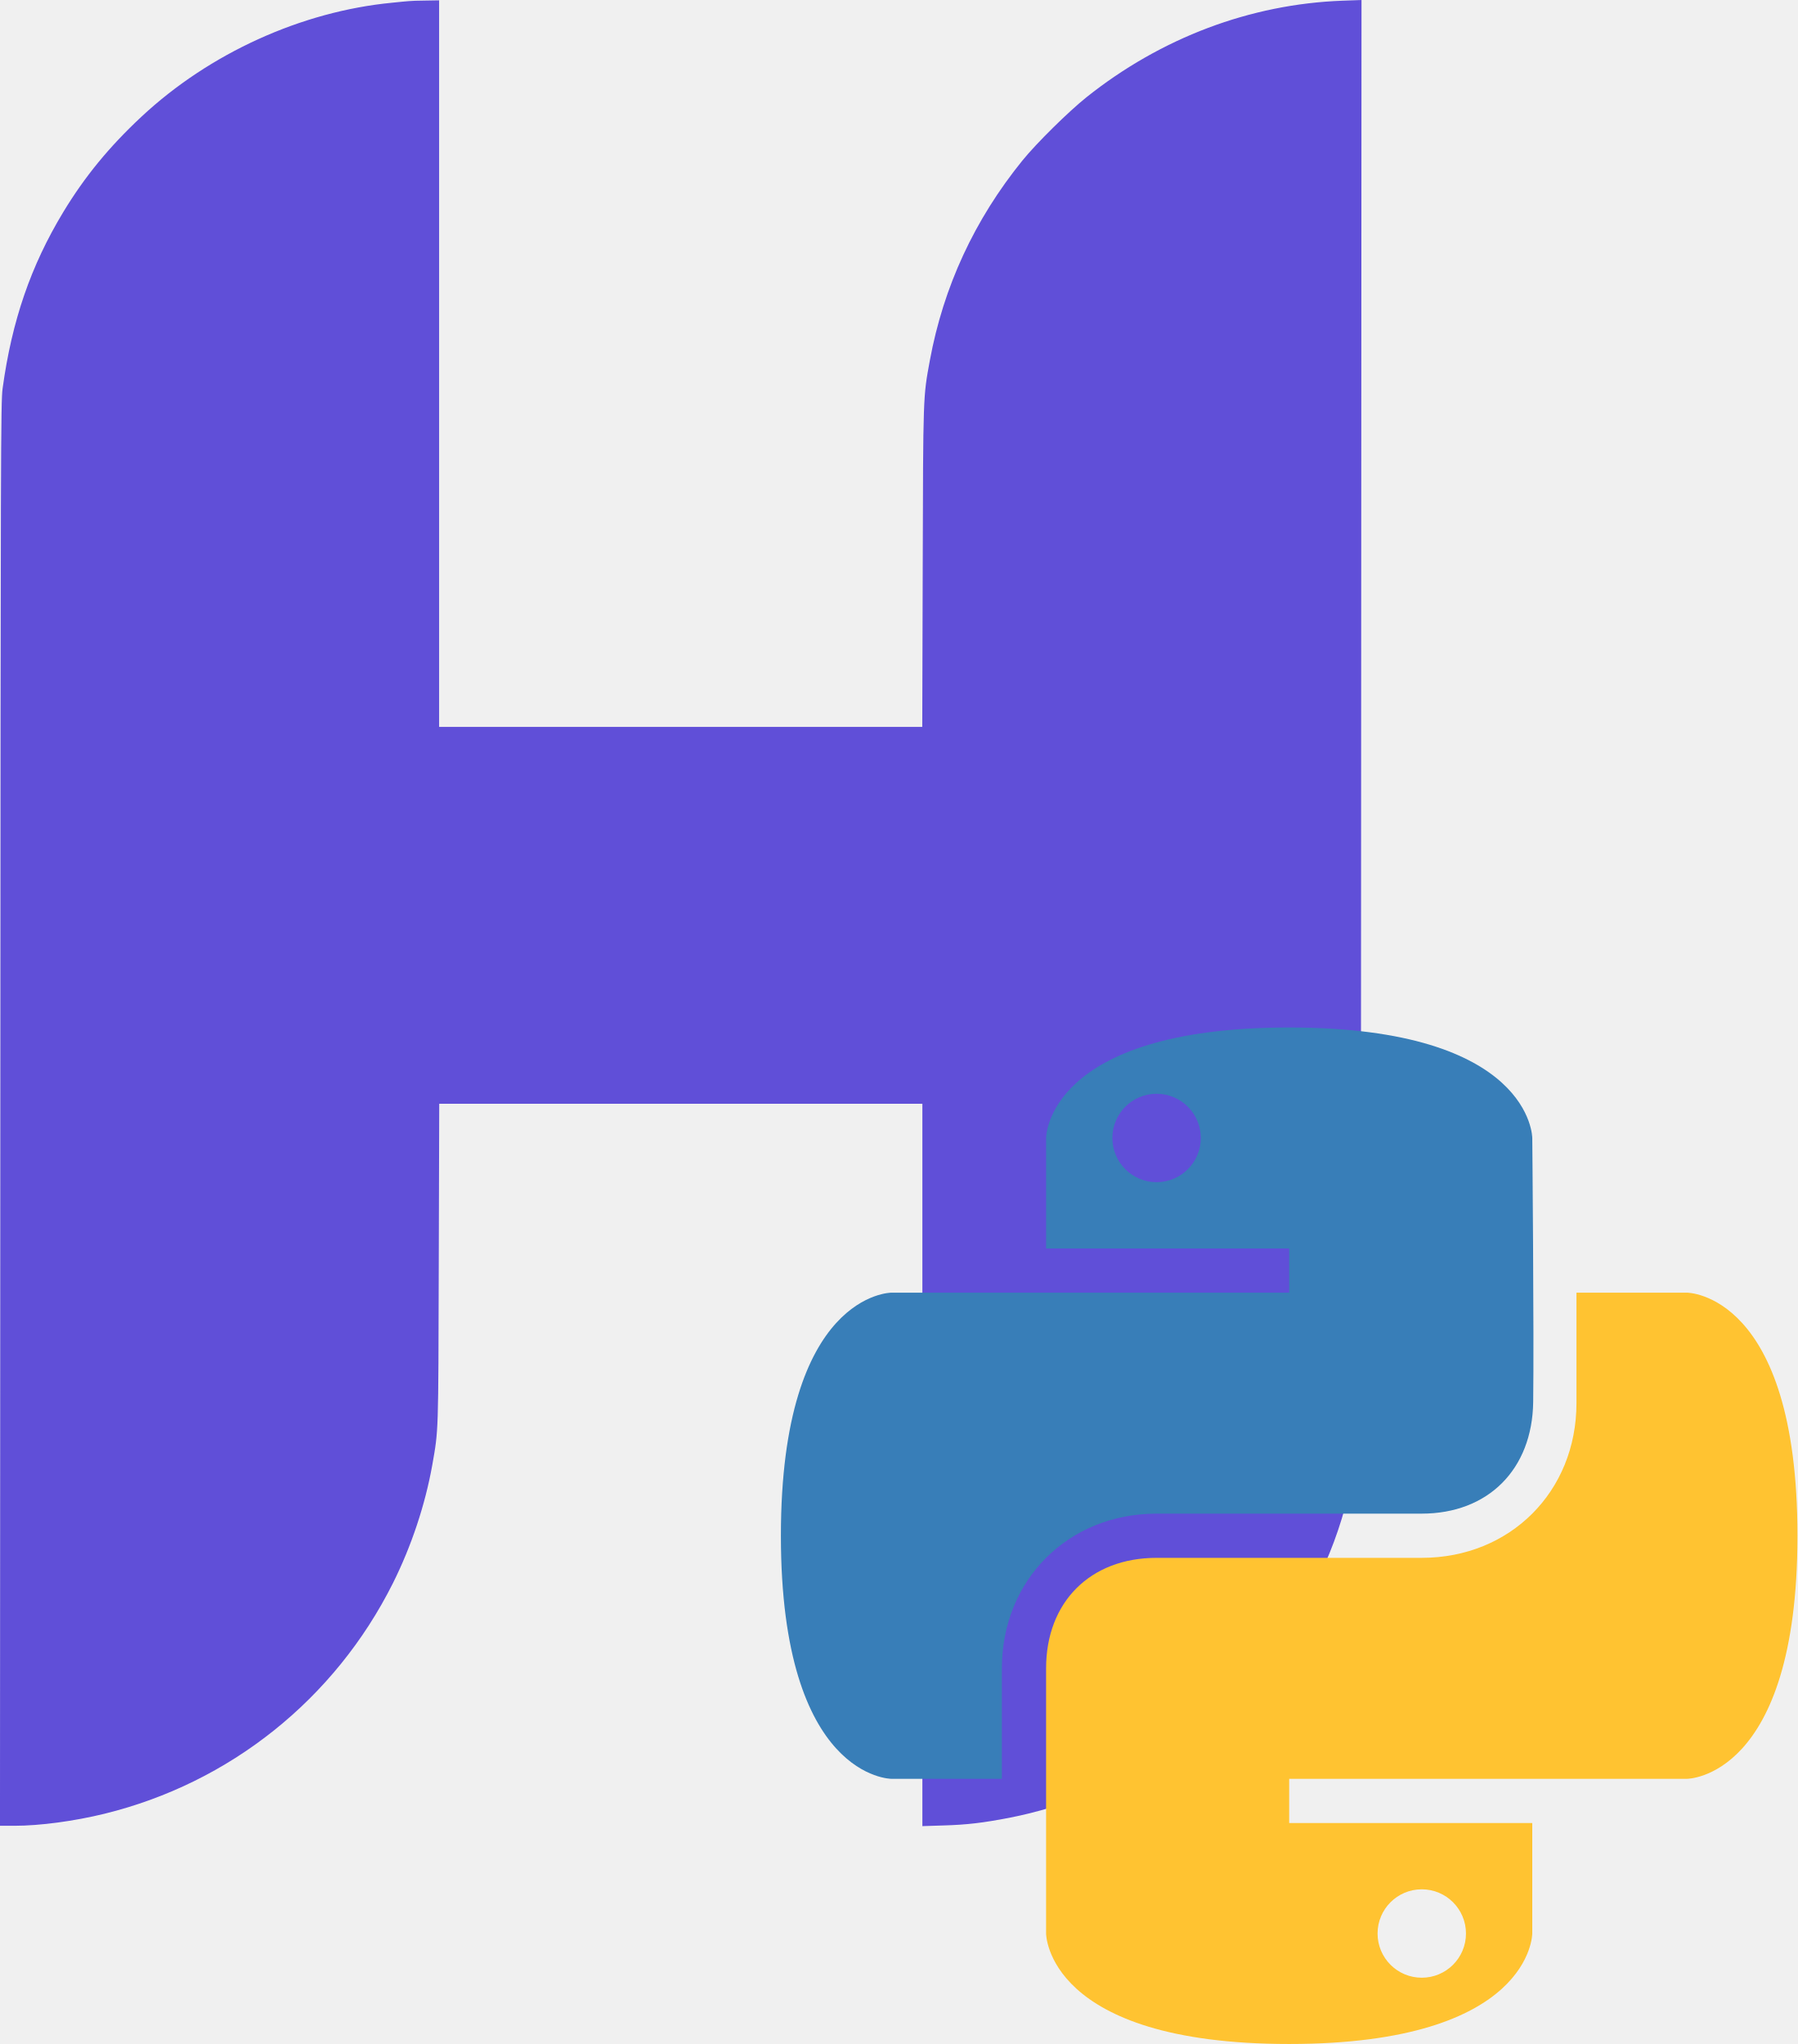
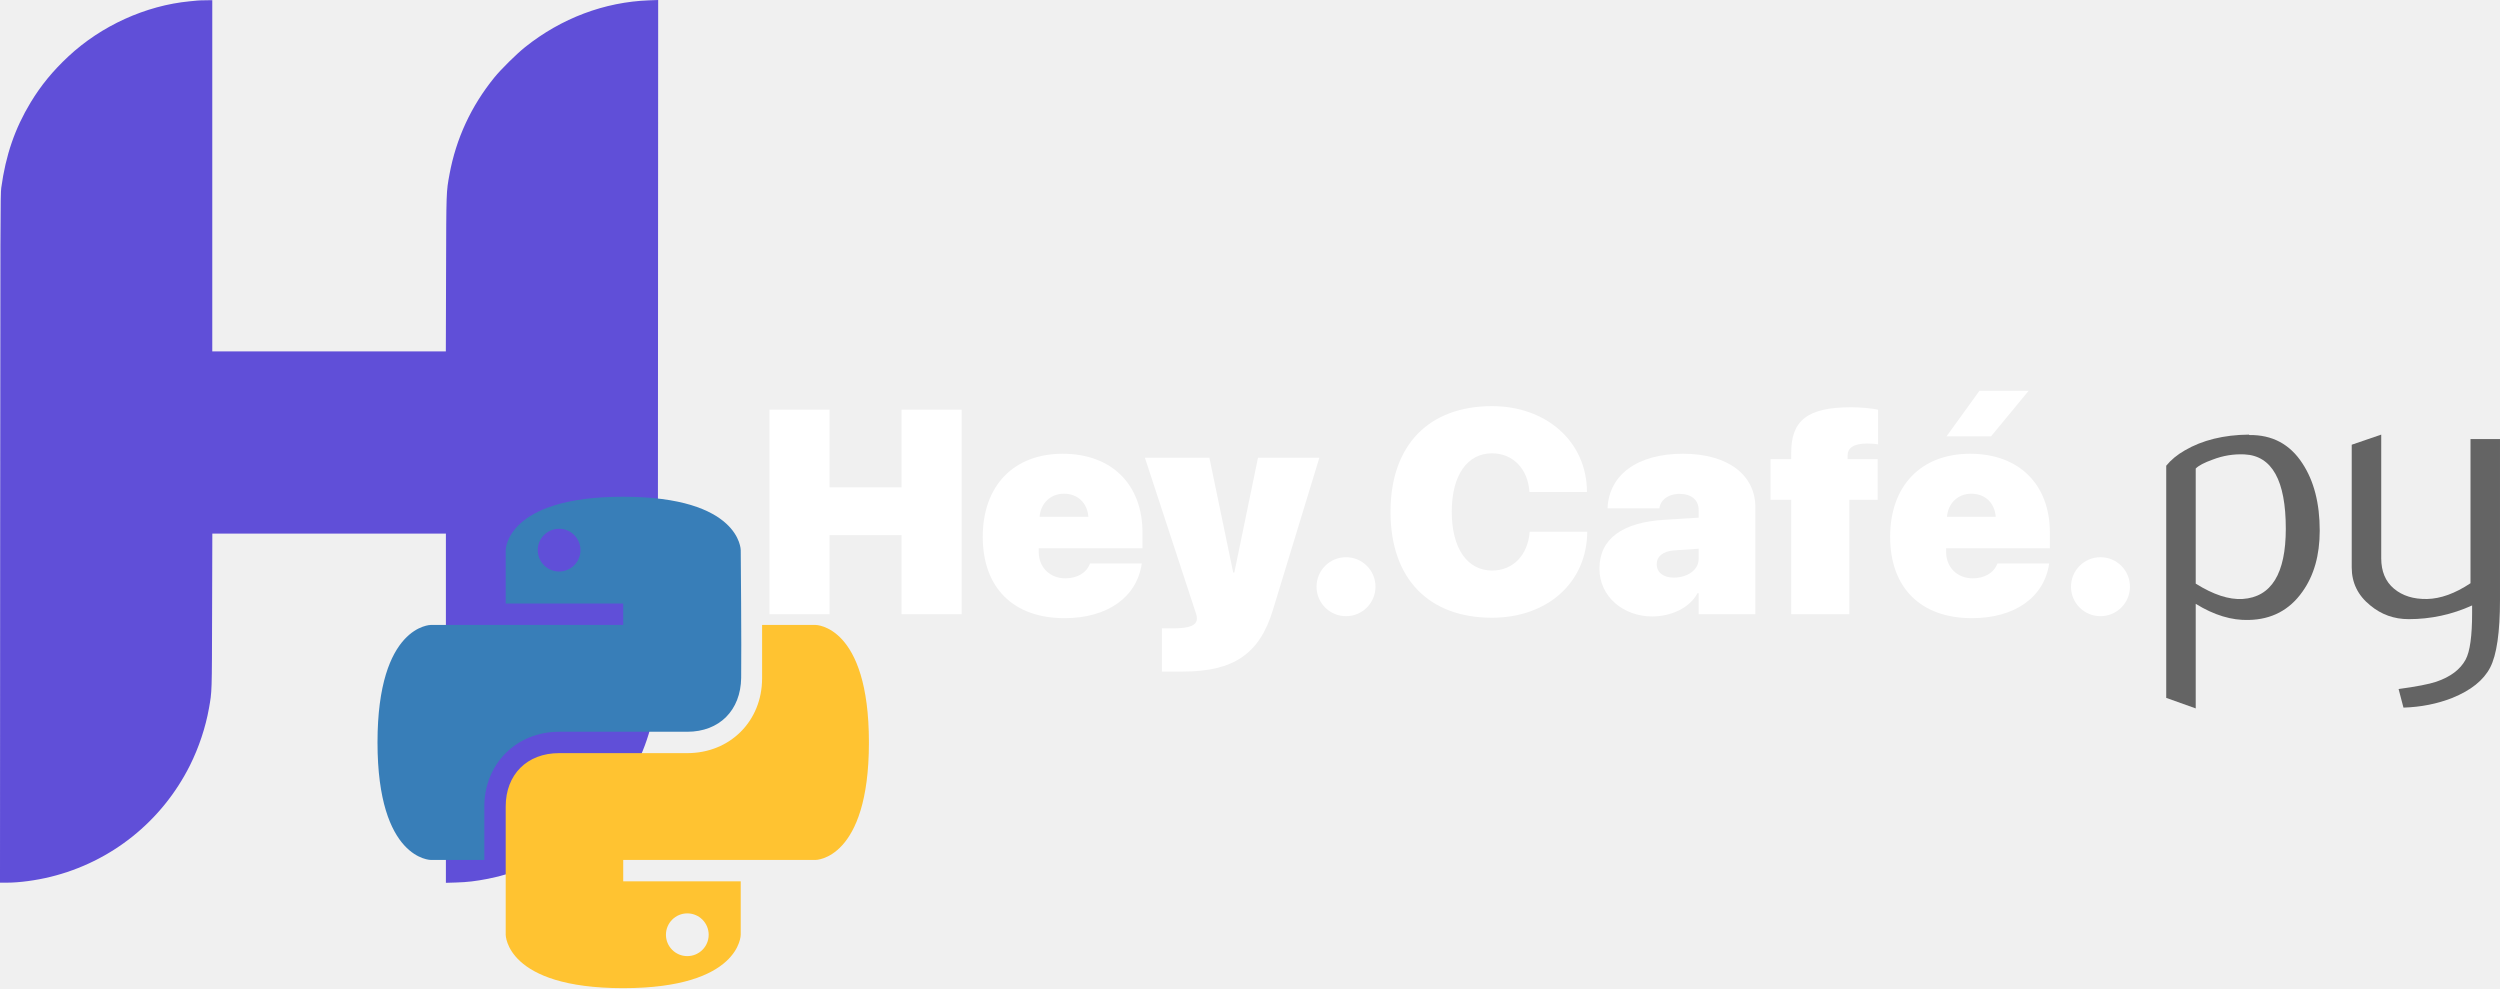
- <svg xmlns="http://www.w3.org/2000/svg" viewBox="0 0 1520.04 1728.63">
+ <svg xmlns="http://www.w3.org/2000/svg" viewBox="0 0 4373.35 1728.63">
  <defs>
-     <style>.cls-1{fill:#604fd8;}.cls-2{fill:#387eb8;}.cls-3{fill:#ffc331;}</style>
+     <style>.cls-1{fill:#604fd8;}.cls-2{fill:#387eb8;}.cls-3{fill:#fff;}.cls-4{fill:#646464;}.cls-5{fill:#ffc331;}</style>
  </defs>
  <g id="Layer_1">
    <path class="cls-1" d="M345.51.96c-1.82.09-8.04.77-13.88,1.34-76.76,7.37-154.57,42.78-211.99,96.38-27.28,25.46-47.95,50.63-66.14,80.68C26.03,224.82,10.05,271.24,2.2,328.57c-1.53,11.2-1.63,51.3-1.92,613.69l-.29,601.82h12.16c21.63,0,50.72-3.93,76.09-10.15,106.23-26.03,194.86-96.95,243.96-194.86,15.69-31.39,27.37-66.42,33.4-100.3,5.27-30.15,5.07-24.31,5.45-170.17l.39-135.14h408.58v610.91l17.99-.57c19.72-.58,33.31-2.2,55.7-6.51,95.33-18.66,181.76-76.85,235.83-158.78,32.83-49.67,49.77-95.23,59.63-159.83,1.53-10.34,1.72-45.94,1.91-614.84l.29-603.83-15.98.58c-78,2.87-153.42,31.3-216.59,81.64-15.31,12.26-42.21,38.77-54.17,53.51-40.48,49.96-66.8,106.71-78.29,169.11-5.74,31.11-5.65,28.43-6.03,175.15l-.39,134.76h-408.58V.29l-11.2.19c-6.22,0-12.83.29-14.65.48Z" />
  </g>
  <g id="Layer_2">
    <g id="layer1">
      <path class="cls-2" d="M1295.78,962.4s0-93.44-205.57-93.44-205.57,93.44-205.57,93.44v93.44h205.57v37.38h-336.39s-93.44,0-93.44,205.57,93.44,205.57,93.44,205.57h93.44v-93.44c0-74.75,56.07-130.82,130.82-130.82h224.14c56.19,0,93.57-37.38,94.34-94.34.77-56.96-.77-223.37-.77-223.37ZM978.08,999.77c-20.64,0-37.38-16.73-37.38-37.38s16.73-37.38,37.38-37.38,37.38,16.73,37.38,37.38-16.73,37.38-37.38,37.38Z" />
-       <path class="cls-3" d="M1426.6,1093.22h-93.44v93.44c0,74.75-56.07,130.82-130.82,130.82h-224.26c-56.07,0-93.44,37.38-93.44,93.44v224.26s0,93.44,205.57,93.44,205.57-93.44,205.57-93.44v-93.44h-205.57v-37.38h336.39s93.44,0,93.44-205.57-93.44-205.57-93.44-205.57ZM1202.34,1597.81c20.64,0,37.38,16.73,37.38,37.38s-16.73,37.38-37.38,37.38-37.38-16.73-37.38-37.38,16.73-37.38,37.38-37.38Z" />
+       <path class="cls-5" d="M1426.6,1093.22h-93.44v93.44c0,74.75-56.07,130.82-130.82,130.82h-224.26c-56.07,0-93.44,37.38-93.44,93.44v224.26s0,93.44,205.57,93.44,205.57-93.44,205.57-93.44v-93.44h-205.57v-37.38h336.39s93.44,0,93.44-205.57-93.44-205.57-93.44-205.57ZM1202.34,1597.81c20.64,0,37.38,16.73,37.38,37.38s-16.73,37.38-37.38,37.38-37.38-16.73-37.38-37.38,16.73-37.38,37.38-37.38Z" />
    </g>
+     <path class="cls-3" d="M1577.09,1074.43v-138.35h-125.95v138.35h-105.13v-357.78h105.13v135.87h125.95v-135.87h105.13v357.78h-105.13Z" />
+     <path class="cls-3" d="M1997.36,985.67c-8.43,59.01-60,95.71-135.13,95.71-89.75,0-143.06-53.31-143.06-142.32s53.8-145.29,139.84-145.29,139.59,54.05,139.59,137.85v27.52h-181.49v6.45c0,26.78,19.34,46.12,46.61,46.12,20.58,0,37.19-9.67,43.14-26.03h90.5ZM1818.59,904.09h85.29c-1.74-24.55-18.84-40.41-42.65-40.41s-40.66,16.86-42.65,40.41Z" />
+     <path class="cls-3" d="M2032.57,1174.84v-75.62h19.59c28.76,0,41.65-5.21,41.65-17.36,0-2.23-.5-5.21-1.24-7.44l-89.75-273.73h112.81l41.65,200.83h1.98l41.41-200.83h107.36l-81.57,267.28c-23.31,76.12-68.68,106.86-157.69,106.86h-36.2Z" />
+     <path class="cls-3" d="M2303.07,1026.33c0-28.51,23.06-51.57,51.57-51.57s51.57,23.06,51.57,51.57-23.06,51.57-51.57,51.57-51.57-23.06-51.57-51.57Z" />
+     <path class="cls-3" d="M2432.5,895.42c0-118.02,68.18-184.96,177.53-184.96,94.46,0,165.87,61.49,166.12,150.25h-100.66c-2.48-40.66-29.01-67.69-65.46-67.69-43.14,0-70.42,38.18-70.42,102.15s27.03,102.9,70.66,102.9c36.2,0,62.48-26.53,65.7-67.94h100.66c-.5,89.26-70.17,150.5-166.62,150.5-109.59,0-177.53-67.19-177.53-185.21Z" />
+     <path class="cls-3" d="M2797.97,994.84c0-52.56,40.41-81.08,113.56-85.54l60-3.72v-13.39c0-18.35-13.88-28.27-32.98-28.27-20.83,0-34.22,11.41-35.7,25.29h-90.75c2.48-58.51,52.07-95.46,131.9-95.46s126.7,37.93,126.7,93.47v187.19h-99.18v-36.7h-1.98c-14.38,26.78-47.6,40.66-79.34,40.66-49.84,0-92.23-34.22-92.23-83.56ZM2971.53,977.73v-17.85l-43.14,2.97c-19.34,1.49-30.25,10.66-30.25,24.05,0,14.88,12.15,23.55,30,23.55,22.56,0,43.39-12.64,43.39-32.73Z" />
+     <path class="cls-3" d="M3133.43,874.34h-36.2v-71.16h36.2v-11.41c0-54.55,26.53-79.34,104.38-79.34,17.36,0,36.94,1.98,47.6,4.22v60.74c-4.96-.99-12.4-1.49-19.34-1.49-24.3,0-33.97,8.43-33.97,20.83v6.45h52.56v71.16h-49.59v200.09h-101.66v-200.09Z" />
+     <path class="cls-3" d="M3584.69,985.67c-8.43,59.01-60,95.71-135.13,95.71-89.75,0-143.06-53.31-143.06-142.32s53.8-145.29,139.84-145.29,139.59,54.05,139.59,137.85v27.52h-181.49v6.45c0,26.78,19.34,46.12,46.61,46.12,20.58,0,37.19-9.67,43.14-26.03h90.5ZM3405.18,763.26l57.52-79.59h86.04l-65.7,79.59h-77.85ZM3405.92,904.09h85.29c-1.74-24.55-18.84-40.41-42.65-40.41s-40.66,16.86-42.65,40.41Z" />
+     <path class="cls-3" d="M3622.87,1026.33c0-28.51,23.06-51.57,51.57-51.57s51.57,23.06,51.57,51.57-23.06,51.57-51.57,51.57-51.57-23.06-51.57-51.57Z" />
+     <path id="path46" class="cls-4" d="M3998.64,924.91c0-84.35-24.05-127.65-72.15-130.02-19.14-.9-37.83,2.15-56.01,9.2-14.51,5.19-24.28,10.33-29.41,15.53v201.33c30.77,19.31,58.09,28.29,81.92,26.87,50.42-3.33,75.65-44.26,75.65-122.91ZM4057.98,928.41c0,42.85-10.05,78.42-30.26,106.7-22.53,32.01-53.75,48.5-93.66,49.4-30.09.96-61.09-8.47-92.99-28.23v182.98l-51.6-18.41v-406.15c8.47-10.39,19.36-19.31,32.58-26.87,30.71-17.9,68.03-27.1,111.96-27.55l.73.73c40.14-.51,71.08,15.98,92.82,49.4,20.27,30.66,30.43,69.95,30.43,118Z" />
+     <path id="path48" class="cls-4" d="M4373.35,1048.5c0,57.47-5.76,97.28-17.28,119.41-11.57,22.13-33.59,39.8-66.11,52.96-26.37,10.39-54.88,16.03-85.48,16.99l-8.53-32.52c31.11-4.23,53.01-8.47,65.72-12.7,25.01-8.47,42.17-21.45,51.6-38.84,7.57-14.17,11.29-41.21,11.29-81.24v-13.44c-35.29,16.03-72.27,23.99-110.94,23.99-25.41,0-47.82-7.96-67.13-23.99-21.68-17.45-32.52-39.58-32.52-66.39v-214.76l51.6-17.67v216.18c0,23.09,7.45,40.88,22.36,53.35,14.9,12.48,34.21,18.46,57.87,18.01,23.66-.51,49.01-9.65,75.94-27.55v-252.2h51.6v280.42Z" />
  </g>
</svg>
